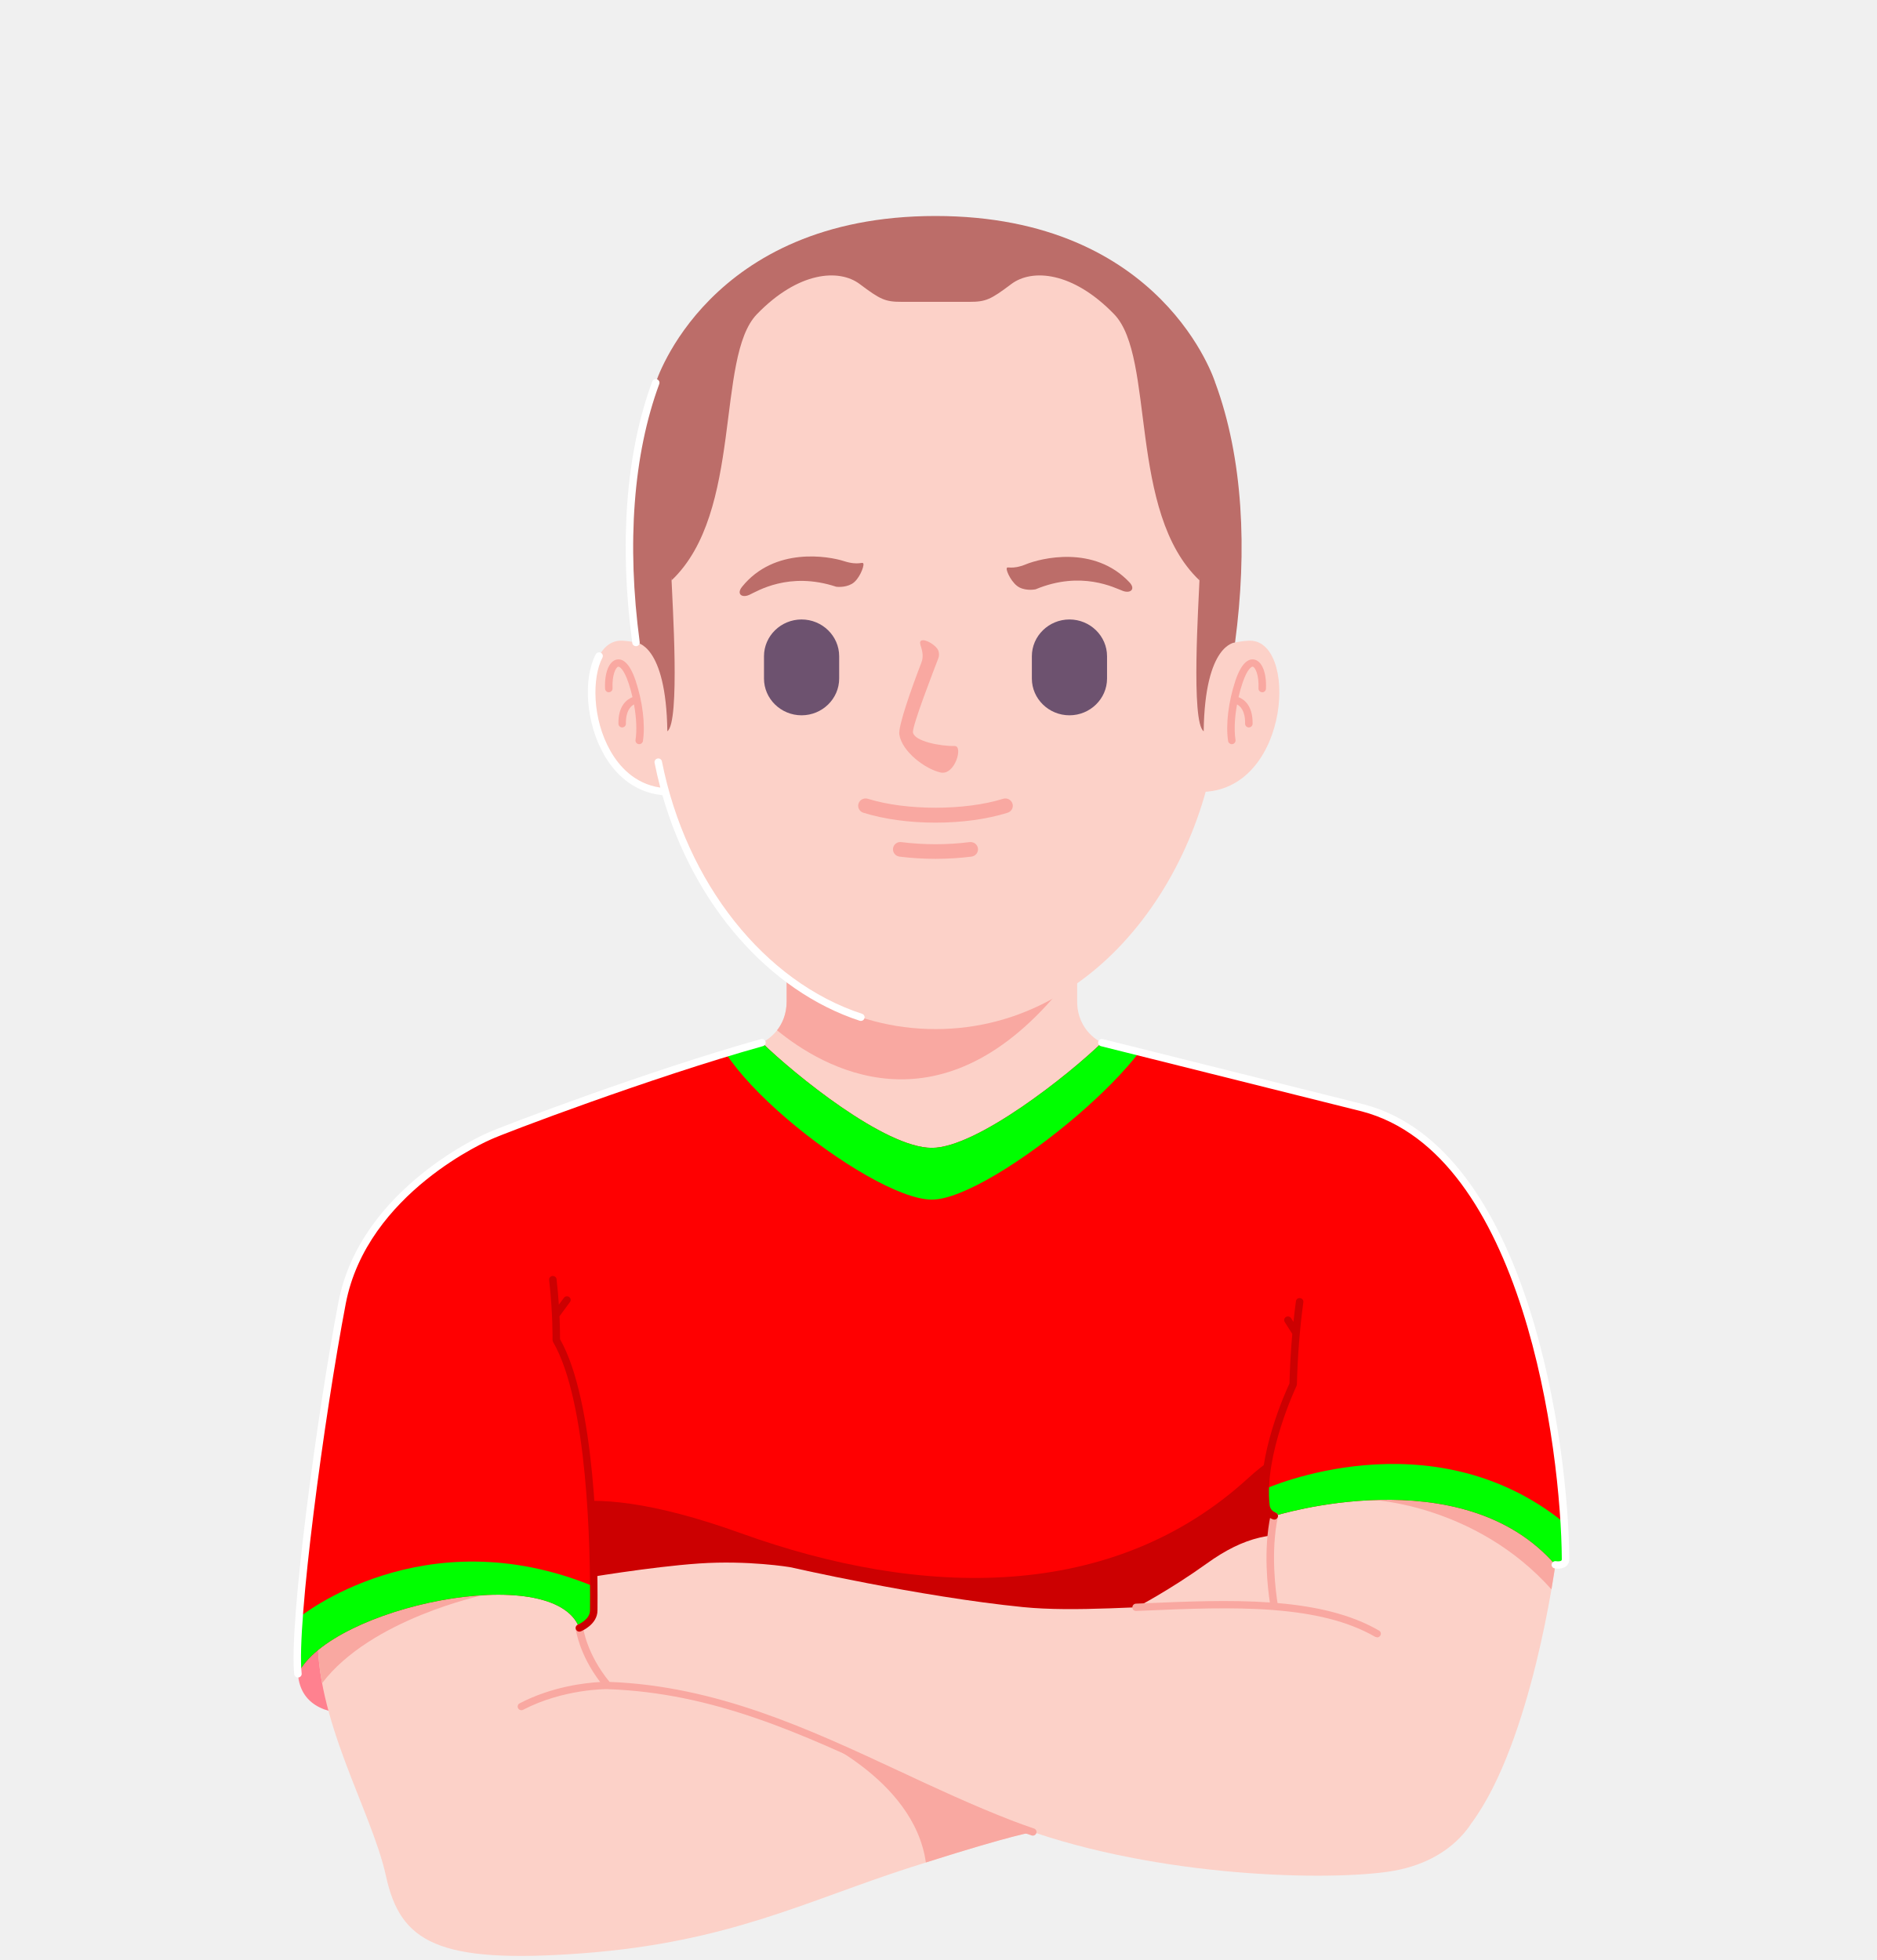
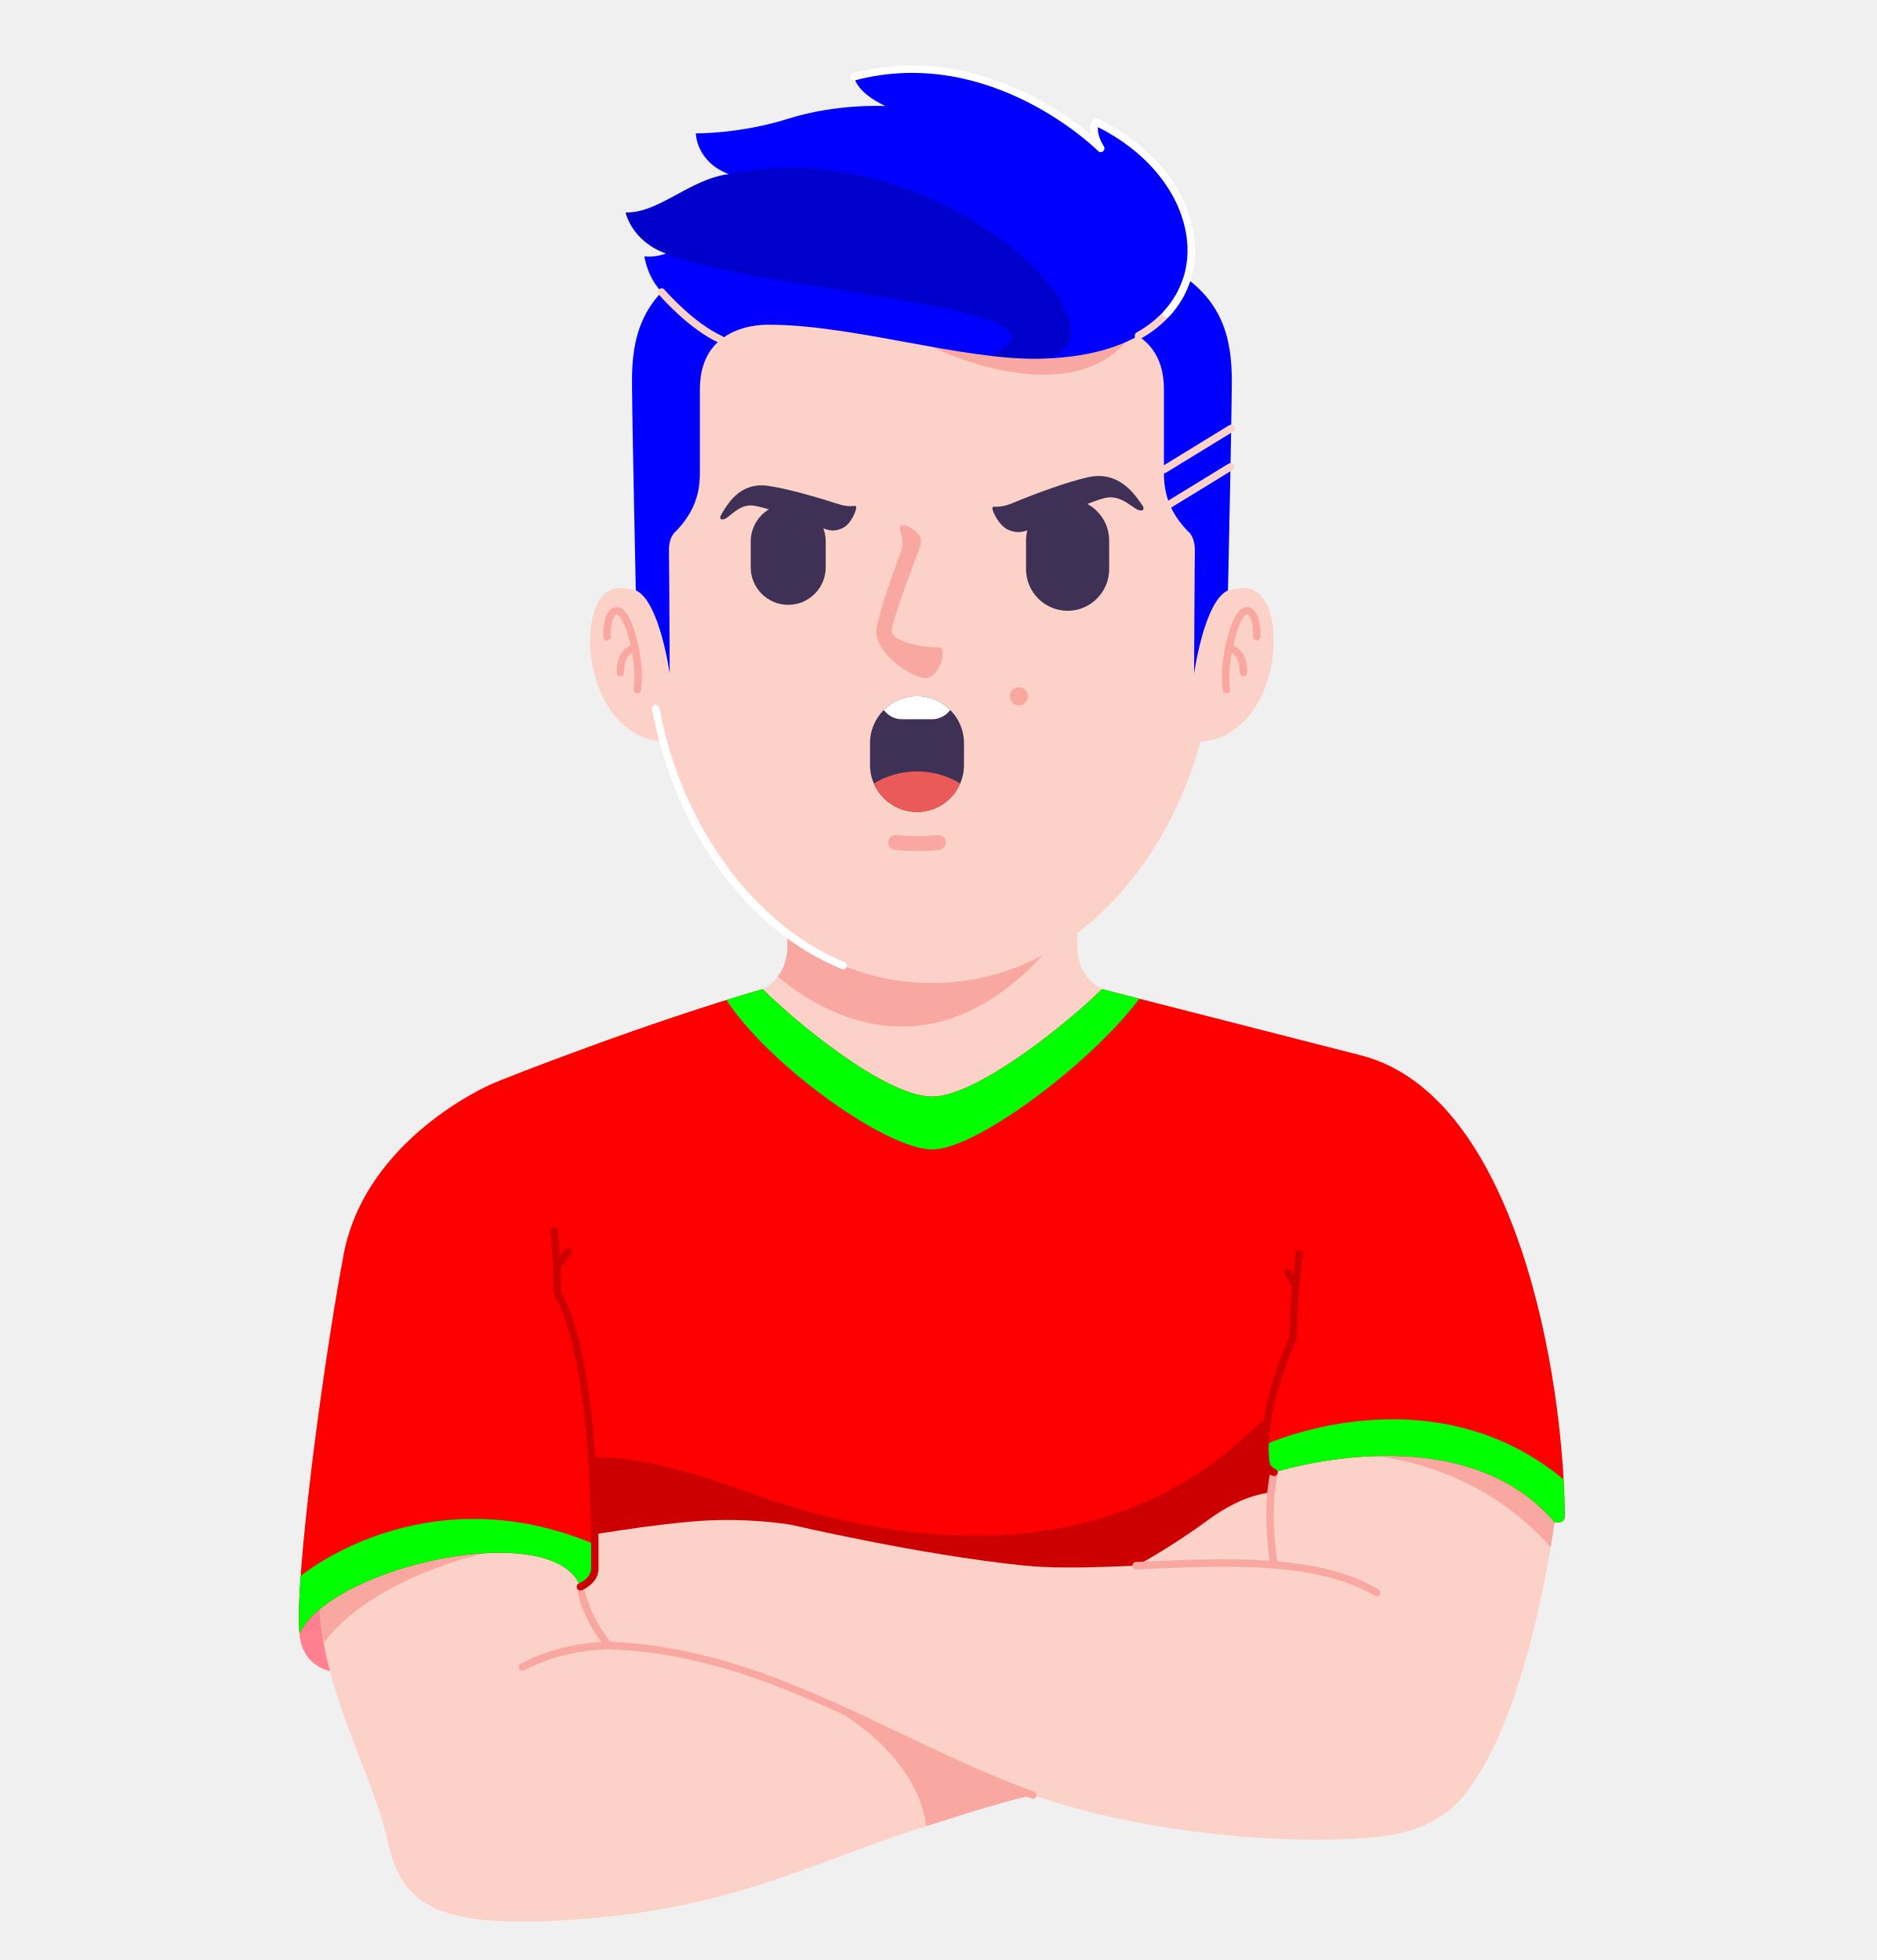
<svg xmlns="http://www.w3.org/2000/svg" width="224" height="234" viewBox="0 0 224 234" fill="none">
-   <path fill-rule="evenodd" clip-rule="evenodd" d="M42.675 204.494C39.792 204.79 35.869 204.009 35.57 199.838C35.268 195.668 39.656 195.423 39.739 195.554C39.824 195.683 42.855 200.983 42.855 201.093L42.675 204.494Z" fill="#FF818F" />
-   <path fill-rule="evenodd" clip-rule="evenodd" d="M93.911 144.061H128.592V127.785C130.728 127.095 132.981 126.251 132.981 126.251L131.541 124.478C131.541 124.478 128.592 123.215 128.592 119.532V88.211H93.911V119.532C93.911 123.215 90.96 124.478 90.96 124.478L89.521 126.251C89.521 126.251 91.773 127.095 93.911 127.785V144.061Z" fill="#FCD1C8" />
-   <path fill-rule="evenodd" clip-rule="evenodd" d="M93.911 109.446V119.532C93.911 121.095 93.378 122.225 92.764 123.003C98.159 127.432 111.941 135.561 126.308 118.46L104.29 105.866C104.29 105.866 98.537 107.878 93.911 109.446Z" fill="#F9A8A1" />
-   <path fill-rule="evenodd" clip-rule="evenodd" d="M58.447 135.624C59.826 134.971 77.794 128.149 90.96 124.478C94.804 128.227 105.608 137.039 111.249 137.039C116.623 137.039 127.7 128.227 131.541 124.478L162.702 132.267V192.777L161.668 204.368H63.357L58.447 135.624Z" fill="#FF0001" />
-   <path fill-rule="evenodd" clip-rule="evenodd" d="M74.888 204.368H63.357L61.868 183.512C62.522 182.359 62.934 181.657 62.934 181.657C62.934 181.657 66.813 175.252 88.439 183.045C110.066 190.838 132.834 191.263 148.988 176.487C165.141 161.712 162.401 195.142 161.457 195.142C160.512 195.142 120.839 199.76 115.739 200.683C112.689 201.234 91.695 203.368 74.888 204.368Z" fill="#CC0001" />
-   <path fill-rule="evenodd" clip-rule="evenodd" d="M94.318 187.1C94.318 187.1 89.303 186.261 83.478 186.658C77.651 187.054 69.388 188.467 69.388 188.467L66.453 193.28L69.524 202.639C69.524 202.639 72.911 204.096 74.58 202.991C76.253 201.887 94.814 192.132 94.318 187.1Z" fill="#FCD1C8" />
-   <path fill-rule="evenodd" clip-rule="evenodd" d="M69.166 194.364C69.166 194.364 69.57 197.697 72.549 201.229L80.949 198.843L109.128 200.52L123.329 218.729C123.329 218.729 121.049 218.972 108.678 222.947C96.303 226.921 87.09 231.865 69.659 233.19C52.228 234.514 47.802 231.865 46.086 224.007C44.37 216.149 37.507 205.2 37.958 194.693C38.41 184.185 55.842 184.096 55.842 184.096C55.842 184.096 69.48 186.126 69.166 194.364Z" fill="#FCD1C8" />
-   <path fill-rule="evenodd" clip-rule="evenodd" d="M110.915 202.812L123.329 218.729C123.329 218.729 121.278 218.95 110.531 222.355C109.095 212.144 96.22 206.94 96.22 206.94L109.442 202.473C109.946 202.585 110.436 202.698 110.915 202.812Z" fill="#F9A8A1" />
-   <path fill-rule="evenodd" clip-rule="evenodd" d="M38.452 200.95C38.066 198.864 37.87 196.771 37.958 194.693C38.287 187.03 47.645 184.908 52.691 184.321L57.682 190.441C57.682 190.441 44.29 193.263 38.452 200.95Z" fill="#F9A8A1" />
-   <path fill-rule="evenodd" clip-rule="evenodd" d="M132.428 193.809L135.692 191.89C135.692 191.89 139.652 189.835 144.078 186.656C148.505 183.479 152.208 182.595 156.904 183.655C161.601 184.716 162.702 190.1 162.702 190.1C162.702 190.1 159.524 198.048 156.633 196.721C153.742 195.398 132.428 193.809 132.428 193.809Z" fill="#FCD1C8" />
-   <path fill-rule="evenodd" clip-rule="evenodd" d="M185.676 186.814C185.676 186.814 182.872 207.901 175.715 217.588L152.133 191.802C152.133 191.802 151.043 185.999 152.122 180.987C153.203 175.975 153.203 175.975 153.203 175.975C153.203 175.975 174.156 172.353 175.15 172.884C176.142 173.414 185.627 181.359 185.676 186.814Z" fill="#FCD1C8" />
-   <path fill-rule="evenodd" clip-rule="evenodd" d="M185.676 186.814C185.676 186.814 185.528 187.924 185.214 189.751C176.244 179.71 164.003 179.087 164.003 179.087L167.831 173.621C171.631 173.066 174.78 172.687 175.15 172.884C176.142 173.414 185.627 181.359 185.676 186.814Z" fill="#F9A8A1" />
-   <path fill-rule="evenodd" clip-rule="evenodd" d="M186.897 186.109C186.785 169.613 181.113 137.106 162.702 132.267C162.702 132.267 154.925 143.197 154.381 165.27C154.381 165.27 150.408 173.571 151.131 179.75C151.131 179.75 151.175 180.633 152.122 180.987C152.122 180.987 174.477 173.924 185.676 186.814C185.676 186.814 186.918 187.058 186.897 186.109Z" fill="#FF0001" />
-   <path fill-rule="evenodd" clip-rule="evenodd" d="M186.897 186.109C186.889 184.775 186.842 183.333 186.757 181.811C170.779 168.876 151.068 177.742 151.047 177.751C151.032 178.434 151.055 179.104 151.131 179.75C151.131 179.75 151.175 180.633 152.122 180.987C152.122 180.987 174.477 173.924 185.676 186.814C185.676 186.814 186.918 187.058 186.897 186.109Z" fill="#00FF00" />
-   <path fill-rule="evenodd" clip-rule="evenodd" d="M58.447 135.624C58.447 135.624 43.455 141.882 40.835 155.567C38.217 169.254 34.937 194.1 35.57 199.838C39.411 191.868 66.103 186.223 69.166 194.364C69.166 194.364 70.882 193.678 70.882 192.265C70.882 190.852 71.285 168.375 66.406 159.988C66.406 159.988 66.77 140.392 58.447 135.624Z" fill="#FF0001" />
-   <path fill-rule="evenodd" clip-rule="evenodd" d="M35.707 193.102C35.488 196.128 35.423 198.502 35.57 199.838C39.411 191.868 66.103 186.223 69.166 194.364C69.166 194.364 70.882 193.678 70.882 192.265C70.882 191.996 70.896 190.959 70.887 189.399C50.499 181.002 35.717 193.093 35.707 193.102Z" fill="#00FF00" />
-   <path fill-rule="evenodd" clip-rule="evenodd" d="M94.318 187.1C94.318 187.1 109.76 190.631 122.133 191.868C134.506 193.105 153.745 188.866 164.402 195.045C175.06 201.229 177.228 209.263 177.228 212.882C177.228 216.502 173.974 222.333 165.576 223.479C157.177 224.626 136.585 223.921 120.597 217.74C104.612 211.559 90.524 201.845 72.549 201.229L94.318 187.1Z" fill="#FCD1C8" />
-   <path d="M164.402 195.482L164.174 195.42C160.86 193.501 156.717 192.599 152.182 192.235L152.01 192.219C147.125 191.839 141.791 192.067 136.553 192.291L135.652 192.329C135.346 192.337 135.196 192.153 135.184 191.913C135.175 191.671 135.366 191.467 135.613 191.457L136.515 191.419C141.612 191.202 146.796 190.98 151.598 191.314C151.353 189.723 150.785 185.081 151.687 180.897C151.736 180.662 151.967 180.513 152.216 180.56C152.456 180.61 152.61 180.841 152.56 181.077C151.657 185.267 152.309 190.087 152.514 191.385C157.069 191.776 161.243 192.706 164.629 194.67C164.84 194.793 164.911 195.061 164.785 195.267C164.703 195.406 164.554 195.482 164.402 195.482ZM123.298 219.154L123.151 219.13C122.234 218.817 121.325 218.489 120.434 218.144C115.811 216.359 111.289 214.249 106.915 212.209C95.766 207.01 85.236 202.102 72.538 201.665C72.407 201.652 67.263 201.626 62.454 204.124C62.239 204.241 61.967 204.159 61.852 203.945C61.735 203.731 61.817 203.468 62.036 203.356C65.914 201.34 69.902 200.906 71.651 200.814C69.122 197.496 68.739 194.547 68.723 194.416C68.695 194.176 68.87 193.959 69.114 193.931C69.347 193.898 69.582 194.071 69.61 194.311C69.612 194.341 70.031 197.476 72.768 200.799C85.567 201.289 96.613 206.441 107.299 211.421C111.659 213.456 116.168 215.558 120.762 217.335C121.645 217.675 122.538 217.998 123.444 218.305C123.676 218.384 123.799 218.634 123.72 218.862C123.655 219.041 123.484 219.154 123.298 219.154Z" fill="#F9A8A1" />
-   <path d="M152.122 181.424L151.965 181.395C150.757 180.946 150.687 179.82 150.685 179.773C149.988 173.829 153.497 166.109 153.937 165.168C153.988 163.172 154.1 161.195 154.274 159.257L153.372 157.832C153.242 157.626 153.307 157.358 153.517 157.23C153.729 157.108 154 157.169 154.131 157.374L154.413 157.819C154.501 156.99 154.6 156.167 154.71 155.353C154.742 155.116 154.935 154.947 155.21 154.979C155.455 155.01 155.627 155.228 155.595 155.469C155.168 158.621 154.91 161.924 154.827 165.281L154.786 165.456C154.747 165.538 150.873 173.717 151.574 179.701C151.581 179.789 151.641 180.34 152.281 180.58C152.514 180.666 152.628 180.918 152.539 181.142C152.472 181.317 152.302 181.424 152.122 181.424ZM69.166 194.8C68.993 194.8 68.826 194.698 68.755 194.53C68.66 194.306 68.771 194.052 68.997 193.959C69.011 193.954 70.435 193.364 70.435 192.265L70.438 191.949C70.493 184.784 70.171 167.343 66.019 160.202L65.96 159.979C65.962 159.946 66.013 156.812 65.556 152.815C65.53 152.575 65.708 152.36 65.951 152.332C66.206 152.325 66.417 152.479 66.445 152.718C66.568 153.809 66.656 154.836 66.717 155.758L67.32 154.941C67.463 154.744 67.742 154.7 67.942 154.843C68.142 154.982 68.189 155.255 68.043 155.451L66.794 157.144C66.857 158.552 66.857 159.544 66.856 159.876C71.057 167.261 71.385 184.754 71.33 191.957L71.328 192.265C71.328 193.952 69.418 194.735 69.335 194.767L69.166 194.8Z" fill="#CC0001" />
-   <path fill-rule="evenodd" clip-rule="evenodd" d="M86.635 125.742C88.247 128.198 90.889 130.959 93.911 133.547C99.95 138.728 107.49 143.221 111.249 143.221C114.892 143.221 122.384 138.508 128.592 133.178C131.541 130.644 134.201 127.972 136.019 125.598L131.541 124.478C127.7 128.227 116.623 137.041 111.249 137.041C105.608 137.041 94.804 128.227 90.96 124.478C89.564 124.868 88.113 125.291 86.635 125.742Z" fill="#00FF00" />
-   <path fill-rule="evenodd" clip-rule="evenodd" d="M79.584 94.538C69.245 94.016 68.371 76.099 74.343 76.493C79.313 76.819 80.354 79.918 80.683 81.219C81.015 82.52 79.584 94.538 79.584 94.538Z" fill="#FCD1C8" />
-   <path fill-rule="evenodd" clip-rule="evenodd" d="M143.776 94.538C154.114 94.016 154.989 76.099 149.019 76.493C144.047 76.819 143.007 79.918 142.675 81.219C142.348 82.52 143.776 94.538 143.776 94.538Z" fill="#FCD1C8" />
-   <path fill-rule="evenodd" clip-rule="evenodd" d="M145.64 59.465V82.396C145.64 101.721 132.167 122.86 111.684 122.86C91.2 122.86 77.726 101.721 77.726 82.396V59.465C77.726 15.839 145.64 15.839 145.64 59.465Z" fill="#FCD1C8" />
-   <path fill-rule="evenodd" clip-rule="evenodd" d="M127.67 73.957H127.673C130.14 73.957 132.16 75.93 132.16 78.345V81.013C132.16 83.426 130.14 85.398 127.673 85.398H127.67C125.206 85.398 123.185 83.426 123.185 81.013V78.345C123.185 75.93 125.206 73.957 127.67 73.957Z" fill="#6D526F" />
-   <path fill-rule="evenodd" clip-rule="evenodd" d="M95.695 73.957H95.692C93.224 73.957 91.206 75.93 91.206 78.345V81.013C91.206 83.426 93.224 85.398 95.692 85.398H95.695C98.161 85.398 100.181 83.426 100.181 81.013V78.345C100.181 75.93 98.161 73.957 95.695 73.957Z" fill="#6D526F" />
-   <path fill-rule="evenodd" clip-rule="evenodd" d="M112.054 77.777C112.119 78.046 112.116 78.34 112.032 78.556C111.455 80.074 108.912 86.593 108.988 87.435C109.156 88.513 112.309 89.099 113.977 89.066C115.012 89.044 113.997 92.611 112.286 92.225C110.461 91.818 107.676 89.748 107.362 87.682C107.211 86.689 108.826 82.147 110.006 79.081C110.31 78.296 110.05 77.526 109.891 77.022C109.482 75.704 111.845 76.894 112.054 77.777Z" fill="#F9A8A1" />
-   <path d="M147.054 88.846C146.836 88.846 146.645 88.69 146.612 88.475C146.314 86.53 146.648 83.772 147.48 81.274C148.247 78.987 149.122 78.633 149.714 78.738C150.65 78.904 151.219 80.306 151.131 82.227C151.12 82.469 150.892 82.684 150.666 82.642C150.419 82.632 150.228 82.428 150.24 82.188C150.313 80.556 149.842 79.645 149.555 79.596C149.42 79.562 148.888 79.873 148.33 81.546C148.145 82.094 147.988 82.662 147.858 83.23C148.511 83.486 149.579 84.238 149.535 86.418C149.531 86.654 149.33 86.846 149.087 86.846H149.08C148.835 86.841 148.637 86.64 148.641 86.4C148.673 84.887 148.085 84.313 147.678 84.099C147.392 85.664 147.319 87.187 147.496 88.344C147.532 88.583 147.364 88.805 147.121 88.84L147.054 88.846Z" fill="#F9A8A1" />
-   <path d="M76.31 88.846L76.243 88.84C76 88.805 75.832 88.583 75.87 88.344C76.047 87.188 75.974 85.664 75.688 84.101C75.279 84.318 74.693 84.893 74.723 86.4C74.727 86.64 74.531 86.841 74.284 86.846H74.276C74.034 86.846 73.835 86.654 73.83 86.418C73.786 84.238 74.854 83.486 75.507 83.23C75.379 82.662 75.22 82.094 75.036 81.546C74.478 79.873 73.947 79.562 73.811 79.596C73.524 79.645 73.052 80.556 73.126 82.188C73.138 82.428 72.947 82.632 72.7 82.642C72.467 82.675 72.246 82.466 72.235 82.227C72.147 80.306 72.716 78.904 73.652 78.738C74.245 78.633 75.12 78.987 75.885 81.274C76.718 83.772 77.052 86.531 76.751 88.475C76.719 88.69 76.528 88.846 76.31 88.846Z" fill="#F9A8A1" />
-   <path d="M111.681 98.214C108.526 98.214 105.549 97.803 103.069 97.031C102.599 96.882 102.34 96.392 102.492 95.934C102.64 95.475 103.136 95.217 103.614 95.367C108.161 96.788 115.21 96.787 119.749 95.367C120.215 95.217 120.72 95.475 120.868 95.934C121.021 96.392 120.762 96.882 120.293 97.031C117.816 97.803 114.839 98.214 111.681 98.214Z" fill="#F9A8A1" />
-   <path fill-rule="evenodd" clip-rule="evenodd" d="M123.638 70.354C123.638 70.354 122.638 70.581 121.735 70.15C120.832 69.718 120.123 68.211 120.181 67.869C120.235 67.528 120.713 68.088 122.482 67.368C124.217 66.661 130.612 65.015 134.848 69.535C135.578 70.316 134.989 70.887 134.047 70.547C133.108 70.207 129.125 68.071 123.638 70.354Z" fill="#BC6D69" />
-   <path fill-rule="evenodd" clip-rule="evenodd" d="M147.441 76.712C147.441 76.712 143.841 76.816 143.696 87.302C142.15 86.266 143.111 71.705 143.194 69.287C141.605 56.256 143.877 62.363 138.108 54.616C138.108 54.616 142.463 46.76 145.082 45.694C148.404 54.7 148.919 65.637 147.441 76.712Z" fill="#BC6D69" />
-   <path d="M111.681 102.534C110.219 102.534 108.773 102.445 107.381 102.269C106.893 102.205 106.549 101.768 106.611 101.29C106.674 100.813 107.111 100.466 107.613 100.538C110.242 100.874 113.121 100.874 115.747 100.538C116.253 100.479 116.686 100.813 116.749 101.29C116.812 101.768 116.468 102.205 115.979 102.269C114.589 102.445 113.143 102.534 111.681 102.534Z" fill="#F9A8A1" />
-   <path fill-rule="evenodd" clip-rule="evenodd" d="M99.82 70.047C99.82 70.047 100.834 70.201 101.701 69.705C102.567 69.206 103.157 67.649 103.076 67.316C102.993 66.979 102.559 67.572 100.741 66.987C98.953 66.41 92.449 65.248 88.578 70.068C87.912 70.901 88.543 71.426 89.454 71.017C90.367 70.608 94.17 68.183 99.82 70.047Z" fill="#BC6D69" />
-   <path fill-rule="evenodd" clip-rule="evenodd" d="M111.683 36.036C111.683 36.036 113.741 36.036 115.723 36.036C117.707 36.036 118.273 35.76 120.73 33.913C123.186 32.066 128.05 32.388 133.008 37.514C137.968 42.638 134.6 61.151 143.194 69.287C143.194 69.287 142.892 48.517 145.082 45.694C145.082 45.694 138.907 25.787 111.683 25.787C84.459 25.787 78.283 45.694 78.283 45.694C80.474 48.517 80.172 69.287 80.172 69.287C88.765 61.151 85.398 42.638 90.358 37.514C95.316 32.388 100.178 32.066 102.636 33.913C105.093 35.76 105.659 36.036 107.641 36.036C109.625 36.036 111.683 36.036 111.683 36.036Z" fill="#BC6D69" />
-   <path fill-rule="evenodd" clip-rule="evenodd" d="M75.924 76.712C75.924 76.712 79.522 76.816 79.668 87.302C81.215 86.266 80.254 71.705 80.172 69.287C81.76 56.256 79.488 62.363 85.259 54.616C85.259 54.616 80.903 46.76 78.283 45.694C74.961 54.7 74.448 65.637 75.924 76.712Z" fill="#BC6D69" />
-   <path d="M75.924 77.148C75.703 77.148 75.51 76.988 75.481 76.769C73.895 64.866 74.719 54.069 77.864 45.547C77.948 45.319 78.203 45.202 78.434 45.284C78.667 45.365 78.787 45.614 78.703 45.842C75.606 54.235 74.798 64.89 76.368 76.656C76.398 76.895 76.228 77.115 75.982 77.146L75.924 77.148ZM102.771 121.887L102.63 121.863C91.745 118.303 82.798 107.947 79.078 94.939C75.39 94.559 73.251 92.108 72.103 90.094C69.977 86.374 69.549 81.112 71.123 78.116C71.238 77.901 71.507 77.82 71.725 77.928C71.945 78.039 72.03 78.302 71.918 78.516C70.671 80.885 70.685 85.824 72.883 89.668C73.89 91.435 75.728 93.574 78.83 94.029C78.57 93.055 78.343 92.069 78.144 91.067C78.099 90.831 78.257 90.603 78.5 90.558C78.747 90.509 78.975 90.666 79.021 90.901C81.891 105.399 91.267 117.226 102.913 121.036C103.146 121.114 103.275 121.359 103.195 121.588C103.132 121.772 102.958 121.887 102.771 121.887Z" fill="white" />
-   <path d="M186.001 187.279C185.788 187.279 185.625 187.25 185.589 187.243C185.347 187.196 185.191 186.967 185.239 186.731C185.286 186.496 185.52 186.345 185.763 186.386C185.947 186.42 186.271 186.417 186.391 186.319C186.409 186.305 186.453 186.267 186.451 186.118C186.361 172.974 181.898 137.764 162.584 132.688L131.431 124.901C131.192 124.839 131.049 124.603 131.109 124.369C131.169 124.137 131.407 124.004 131.652 124.054L162.811 131.846C182.668 137.064 187.252 172.784 187.343 186.108C187.354 186.568 187.143 186.841 186.964 186.988C186.675 187.224 186.292 187.279 186.001 187.279ZM35.57 200.276C35.344 200.276 35.152 200.108 35.125 199.887C34.476 193.984 37.851 168.798 40.397 155.485C43.03 141.731 58.119 135.285 58.27 135.221C59.64 134.575 77.547 127.763 90.837 124.058C91.08 123.996 91.319 124.126 91.39 124.357C91.458 124.59 91.319 124.832 91.083 124.897C77.837 128.593 60.02 135.364 58.642 136.017C58.473 136.086 43.818 142.358 41.275 155.646C38.738 168.908 35.372 193.96 36.013 199.793C36.04 200.033 35.862 200.247 35.618 200.273L35.57 200.276Z" fill="white" />
+   <g clip-path="url(#clip0_1_1358)">
+     <path fill-rule="evenodd" clip-rule="evenodd" d="M42.849 199.787C39.971 200.089 36.055 199.292 35.757 195.033C35.455 190.775 39.835 190.525 39.918 190.656C40.003 190.789 43.029 196.201 43.029 196.316L42.849 199.787Z" fill="#FF818F" />
+     <path fill-rule="evenodd" clip-rule="evenodd" d="M93.99 138.087H128.607V121.471C130.739 120.764 132.989 119.901 132.989 119.901L131.551 118.089C131.551 118.089 128.607 116.803 128.607 113.043V81.063H93.99V113.043C93.99 116.803 91.044 118.089 91.044 118.089L89.609 119.901C89.609 119.901 91.856 120.764 93.99 121.471V138.087Z" fill="#FCD1C8" />
+     <path fill-rule="evenodd" clip-rule="evenodd" d="M93.99 102.745V113.043C93.99 114.637 93.458 115.789 92.846 116.584C98.23 121.107 111.987 129.407 126.327 111.945L104.35 99.088C104.35 99.088 98.607 101.144 93.99 102.745Z" fill="#F9A8A1" />
+     <path fill-rule="evenodd" clip-rule="evenodd" d="M58.591 129.469C59.968 128.803 77.903 121.839 91.044 118.092C94.882 121.92 105.666 130.917 111.297 130.917C116.661 130.917 127.717 121.92 131.551 118.092L162.654 126.044V187.823L161.622 199.657H63.492L58.591 129.469Z" fill="#FF0001" />
+     <path fill-rule="evenodd" clip-rule="evenodd" d="M75.002 199.657H63.492L62.006 178.365C62.659 177.188 63.07 176.473 63.07 176.473C63.07 176.473 66.942 169.931 88.528 177.887C110.115 185.843 132.842 186.276 148.966 171.192C165.089 156.105 162.354 190.237 161.411 190.237C160.469 190.237 120.869 194.952 115.778 195.895C112.734 196.459 91.778 198.639 75.002 199.657Z" fill="#CC0001" />
+     <path fill-rule="evenodd" clip-rule="evenodd" d="M94.397 182.027C94.397 182.027 89.391 181.169 83.577 181.576C77.761 181.98 69.513 183.425 69.513 183.425L66.583 188.336L69.649 197.893C69.649 197.893 73.029 199.38 74.695 198.253C76.365 197.125 94.891 187.164 94.397 182.027Z" fill="#FCD1C8" />
+     <path fill-rule="evenodd" clip-rule="evenodd" d="M69.291 189.443C69.291 189.443 69.694 192.847 72.667 196.452L81.052 194.016L109.179 195.729L123.354 214.32C123.354 214.32 121.078 214.571 108.73 218.627C96.378 222.684 87.182 227.732 69.783 229.084C52.385 230.436 47.966 227.732 46.254 219.709C44.541 211.685 37.69 200.508 38.141 189.779C38.591 179.051 55.991 178.96 55.991 178.96C55.991 178.96 69.605 181.035 69.291 189.443Z" fill="#FCD1C8" />
+     <path fill-rule="evenodd" clip-rule="evenodd" d="M110.963 198.069L123.354 214.32C123.354 214.32 121.307 214.545 110.579 218.023C109.146 207.597 96.295 202.284 96.295 202.284L109.493 197.724C109.995 197.836 110.485 197.952 110.963 198.069Z" fill="#F9A8A1" />
+     <path fill-rule="evenodd" clip-rule="evenodd" d="M38.634 196.167C38.249 194.04 38.053 191.9 38.141 189.779C38.469 181.956 47.81 179.789 52.846 179.191L57.829 185.44C57.829 185.44 44.461 188.32 38.634 196.167Z" fill="#F9A8A1" />
+     <path fill-rule="evenodd" clip-rule="evenodd" d="M132.437 188.877L135.694 186.919C135.694 186.919 139.647 184.82 144.065 181.576C148.483 178.328 152.179 177.428 156.867 178.509C161.555 179.592 162.654 185.092 162.654 185.092C162.654 185.092 159.482 193.204 156.597 191.852C153.711 190.5 132.437 188.877 132.437 188.877Z" fill="#FCD1C8" />
+     <path fill-rule="evenodd" clip-rule="evenodd" d="M185.586 181.737C185.586 181.737 182.787 203.265 175.643 213.156L152.105 186.827C152.105 186.827 151.017 180.904 152.094 175.787C153.173 170.668 153.173 170.668 153.173 170.668C153.173 170.668 174.087 166.972 175.079 167.513C176.07 168.053 185.537 176.167 185.586 181.737Z" fill="#FCD1C8" />
+     <path fill-rule="evenodd" clip-rule="evenodd" d="M185.586 181.737C185.586 181.737 185.438 182.871 185.125 184.735C176.171 174.483 163.953 173.847 163.953 173.847L167.774 168.264C171.567 167.699 174.71 167.313 175.079 167.513C176.07 168.053 185.537 176.167 185.586 181.737Z" fill="#F9A8A1" />
+     <path fill-rule="evenodd" clip-rule="evenodd" d="M186.805 181.016C186.693 164.175 181.031 130.985 162.654 126.044C162.654 126.044 154.891 137.203 154.349 159.74C154.349 159.74 150.383 168.213 151.105 174.524C151.105 174.524 151.149 175.425 152.094 175.787C152.094 175.787 174.407 168.573 185.586 181.737C185.586 181.737 186.826 181.985 186.805 181.016Z" fill="#FF0001" />
+     <path fill-rule="evenodd" clip-rule="evenodd" d="M186.805 181.016C186.797 179.653 186.75 178.183 186.665 176.628C170.717 163.42 151.042 172.473 151.021 172.483C151.006 173.177 151.029 173.863 151.105 174.524C151.105 174.524 151.149 175.428 152.094 175.787C152.094 175.787 174.407 168.573 185.586 181.737C185.586 181.737 186.826 181.985 186.805 181.016Z" fill="#00FF00" />
+     <path fill-rule="evenodd" clip-rule="evenodd" d="M58.591 129.469C58.591 129.469 43.627 135.86 41.013 149.832C38.399 163.805 35.124 189.175 35.757 195.033C39.591 186.893 66.234 181.131 69.291 189.443C69.291 189.443 71.003 188.745 71.003 187.303C71.003 185.86 71.406 162.909 66.537 154.345C66.537 154.345 66.899 134.337 58.591 129.469Z" fill="#FF0001" />
+     <path fill-rule="evenodd" clip-rule="evenodd" d="M35.894 188.155C35.675 191.245 35.61 193.669 35.757 195.033C39.591 186.893 66.234 181.131 69.291 189.443C69.291 189.443 71.003 188.745 71.003 187.303C71.003 187.027 71.018 185.968 71.009 184.376C50.658 175.8 35.903 188.147 35.894 188.155Z" fill="#00FF00" />
+     <path fill-rule="evenodd" clip-rule="evenodd" d="M94.397 182.027C94.397 182.027 109.81 185.633 122.161 186.896C134.51 188.157 153.714 183.831 164.351 190.141C174.99 196.452 177.154 204.655 177.154 208.351C177.154 212.047 173.906 217.997 165.523 219.169C157.139 220.343 136.586 219.62 120.627 213.311C104.671 207 90.61 197.084 72.667 196.452L94.397 182.027Z" fill="#FCD1C8" />
+     <path d="M164.351 190.588L164.123 190.525C160.815 188.563 156.679 187.645 152.153 187.271L151.982 187.256C147.11 186.869 141.789 187.101 136.563 187.325L135.654 187.367H135.634C135.398 187.367 135.199 187.18 135.187 186.94C135.178 186.693 135.369 186.487 135.615 186.475L136.523 186.435C141.61 186.213 146.779 185.989 151.571 186.331C151.326 184.707 150.759 179.967 151.659 175.695C151.709 175.456 151.939 175.3 152.187 175.351C152.427 175.401 152.581 175.639 152.531 175.877C151.63 180.156 152.281 185.079 152.485 186.404C157.031 186.801 161.198 187.753 164.578 189.759C164.79 189.883 164.859 190.157 164.734 190.369C164.651 190.508 164.503 190.588 164.351 190.588ZM123.323 214.756L123.177 214.731C122.261 214.412 121.357 214.076 120.465 213.725C115.85 211.9 111.337 209.747 106.97 207.664C95.842 202.357 85.331 197.344 72.658 196.899C72.518 196.915 67.386 196.863 62.591 199.409C62.377 199.524 62.105 199.443 61.99 199.224C61.874 199.007 61.955 198.737 62.174 198.623C66.043 196.565 70.026 196.123 71.771 196.029C69.247 192.641 68.865 189.631 68.849 189.495C68.821 189.251 68.995 189.029 69.239 189C69.487 188.967 69.706 189.145 69.734 189.389C69.737 189.423 70.154 192.62 72.886 196.016C85.662 196.515 96.687 201.773 107.354 206.86C111.706 208.936 116.206 211.083 120.791 212.896C121.671 213.243 122.565 213.575 123.469 213.888C123.703 213.969 123.826 214.224 123.745 214.456C123.679 214.641 123.509 214.756 123.323 214.756Z" fill="#F9A8A1" />
+     <path d="M152.094 176.232L151.937 176.204C150.731 175.745 150.662 174.595 150.659 174.544C149.963 168.479 153.466 160.597 153.906 159.636C153.957 157.597 154.069 155.579 154.242 153.599L153.342 152.144C153.211 151.933 153.277 151.66 153.486 151.531C153.698 151.405 153.969 151.467 154.099 151.675L154.381 152.132C154.469 151.284 154.567 150.443 154.677 149.613C154.709 149.373 154.902 149.201 155.177 149.231C155.421 149.264 155.593 149.487 155.561 149.732C155.134 152.951 154.877 156.321 154.794 159.751L154.753 159.929C154.714 160.012 150.847 168.363 151.547 174.473C151.554 174.56 151.614 175.128 152.253 175.371C152.482 175.457 152.599 175.715 152.51 175.945C152.443 176.123 152.274 176.232 152.094 176.232ZM69.291 189.888C69.118 189.888 68.951 189.784 68.881 189.612C68.786 189.385 68.897 189.125 69.122 189.032C69.137 189.027 70.558 188.423 70.558 187.303L70.561 186.98C70.615 179.661 70.294 161.857 66.15 154.565L66.091 154.336C66.093 154.305 66.143 151.103 65.687 147.021C65.662 146.776 65.839 146.557 66.082 146.529C66.337 146.527 66.547 146.68 66.575 146.923C66.698 148.037 66.786 149.087 66.846 150.028L67.449 149.193C67.591 148.991 67.87 148.947 68.069 149.095C68.269 149.237 68.315 149.516 68.17 149.713L66.923 151.443C66.986 152.879 66.986 153.893 66.985 154.231C71.178 161.771 71.506 179.632 71.451 186.987L71.449 187.303C71.449 189.024 69.542 189.823 69.459 189.856L69.291 189.888Z" fill="#CC0001" />
+     <path fill-rule="evenodd" clip-rule="evenodd" d="M86.727 119.38C88.337 121.888 90.974 124.707 93.99 127.352C100.018 132.64 107.545 137.227 111.297 137.227C114.933 137.227 122.411 132.417 128.607 126.973C131.551 124.385 134.206 121.656 136.02 119.233L131.551 118.089C127.716 121.92 116.661 130.917 111.297 130.917C105.666 130.917 94.882 121.92 91.044 118.089C89.651 118.487 88.203 118.923 86.727 119.38Z" fill="#00FF00" />
+     <path fill-rule="evenodd" clip-rule="evenodd" d="M79.342 88.563C69.061 88.029 68.193 69.808 74.127 70.211C79.07 70.541 80.107 73.695 80.433 75.016C80.761 76.339 79.342 88.563 79.342 88.563Z" fill="#FCD1C8" />
+     <path fill-rule="evenodd" clip-rule="evenodd" d="M143.157 88.563C153.438 88.029 154.306 69.808 148.37 70.211C143.429 70.541 142.394 73.695 142.065 75.016C141.737 76.339 143.157 88.563 143.157 88.563Z" fill="#FCD1C8" />
+     <path fill-rule="evenodd" clip-rule="evenodd" d="M145.01 52.892V76.211C145.01 95.864 131.617 117.363 111.253 117.363C90.888 117.363 77.493 95.864 77.493 76.211V52.892C77.493 8.529 145.01 8.529 145.01 52.892Z" fill="#FCD1C8" />
+     <path fill-rule="evenodd" clip-rule="evenodd" d="M107.104 37.795L111.219 41.403C111.219 41.403 126.911 49.276 134.427 40.828C141.946 32.379 107.104 37.795 107.104 37.795Z" fill="#F9A8A1" />
+     <path fill-rule="evenodd" clip-rule="evenodd" d="M109.901 64.268C109.974 64.577 109.969 64.917 109.878 65.164C109.226 66.917 106.357 74.435 106.446 75.408C106.633 76.652 110.19 77.328 112.07 77.289C113.237 77.264 112.091 81.379 110.162 80.933C108.105 80.464 104.963 78.077 104.611 75.695C104.441 74.545 106.261 69.308 107.591 65.771C107.934 64.865 107.639 63.977 107.461 63.393C107.001 61.873 109.665 63.245 109.901 64.268Z" fill="#F9A8A1" />
+     <path d="M146.418 82.773C146.201 82.773 146.01 82.615 145.977 82.395C145.766 80.983 145.875 79.151 146.255 77.295L146.261 77.271C146.411 76.535 146.606 75.792 146.842 75.073C147.603 72.737 148.478 72.379 149.063 72.489C149.993 72.659 150.559 74.087 150.471 76.041C150.461 76.281 150.263 76.468 150.026 76.468L150.007 76.467C149.761 76.456 149.57 76.248 149.581 76.003C149.657 74.344 149.186 73.417 148.903 73.367C148.762 73.331 148.241 73.649 147.687 75.351C147.506 75.907 147.349 76.483 147.219 77.06C147.87 77.32 148.929 78.089 148.886 80.303C148.881 80.545 148.682 80.74 148.441 80.74H148.431C148.185 80.735 147.99 80.532 147.995 80.285C148.023 78.748 147.445 78.165 147.039 77.947C146.757 79.537 146.682 81.087 146.859 82.263C146.895 82.505 146.727 82.732 146.485 82.768L146.418 82.773Z" fill="#F9A8A1" />
+     <path d="M76.086 82.773L76.018 82.768C75.777 82.732 75.609 82.505 75.645 82.263C75.822 81.087 75.747 79.539 75.466 77.948C75.058 78.169 74.479 78.753 74.509 80.285C74.514 80.532 74.318 80.735 74.073 80.74H74.065C73.822 80.74 73.622 80.545 73.618 80.303C73.575 78.087 74.635 77.32 75.286 77.06C75.157 76.483 74.999 75.907 74.818 75.351C74.261 73.649 73.73 73.331 73.602 73.367C73.318 73.417 72.846 74.344 72.922 76.003C72.935 76.248 72.743 76.456 72.498 76.467C72.245 76.523 72.043 76.287 72.034 76.041C71.946 74.087 72.51 72.659 73.441 72.489C74.029 72.377 74.901 72.74 75.665 75.073C76.493 77.612 76.823 80.417 76.526 82.395C76.493 82.615 76.302 82.773 76.086 82.773Z" fill="#F9A8A1" />
+     <path d="M109.474 101.601C108.573 101.601 107.686 101.559 106.834 101.475C106.345 101.427 105.987 100.989 106.037 100.499C106.086 100.011 106.51 99.651 107.01 99.701C108.594 99.859 110.354 99.859 111.939 99.701C112.429 99.633 112.865 100.009 112.914 100.499C112.962 100.989 112.605 101.427 112.115 101.475C111.263 101.559 110.375 101.601 109.474 101.601Z" fill="#F9A8A1" />
+     <path fill-rule="evenodd" clip-rule="evenodd" d="M130.167 38.771C130.167 38.771 138.951 38.023 138.951 46.471C138.951 54.919 138.951 53.823 138.951 56.545C138.951 59.268 139.878 61.453 141.866 63.477C141.866 63.477 142.679 64.037 142.643 65.828C142.607 67.617 142.555 80.415 142.555 80.415C142.555 80.415 143.751 71.756 146.597 70.483C146.597 70.483 147.018 51.095 147.055 45.745C147.091 40.396 145.995 35.599 139.898 32.08L130.167 38.771Z" fill="#0000FF" />
+     <path fill-rule="evenodd" clip-rule="evenodd" d="M92.337 38.771C92.337 38.771 83.552 38.023 83.552 46.471C83.552 54.919 83.552 53.823 83.552 56.545C83.552 59.268 82.624 61.453 80.636 63.477C80.636 63.477 79.823 64.037 79.858 65.828C79.897 67.617 79.948 80.415 79.948 80.415C79.948 80.415 78.752 71.756 75.906 70.483C75.906 70.483 75.482 51.095 75.448 45.745C75.411 40.396 76.508 35.599 82.605 32.08L92.337 38.771Z" fill="#0000FF" />
+     <path fill-rule="evenodd" clip-rule="evenodd" d="M76.927 30.609C78.453 39.073 89.422 38.724 92.337 38.771C102.258 38.925 114.761 42.917 123.778 42.828C147.263 42.604 146.842 22.139 130.789 14.547C130.789 14.547 130.141 15.677 131.405 17.713C131.405 17.713 118.643 4.781 101.977 9.156C101.977 9.156 102.086 10.964 105.702 12.661C105.702 12.661 99.882 12.341 94.115 14.169C88.35 15.997 83.07 15.923 83.07 15.923C83.07 15.923 83.091 19.297 86.995 20.787C82.327 21.395 78.635 25.485 74.686 25.365C74.686 25.365 75.373 28.759 79.494 30.265C79.494 30.265 78.246 30.776 76.927 30.609Z" fill="#0000FF" />
+     <path fill-rule="evenodd" clip-rule="evenodd" d="M118.222 42.483C120.175 42.709 122.042 42.845 123.778 42.828C124.074 42.825 124.365 42.819 124.654 42.808C136.615 40.313 112.553 15.423 86.995 20.787C82.327 21.395 78.635 25.485 74.686 25.365C74.686 25.365 75.373 28.759 79.494 30.265C91.75 35.089 130.879 36.516 118.222 42.483Z" fill="black" fill-opacity="0.2" />
+     <path d="M135.906 40.535C135.753 40.535 135.602 40.452 135.518 40.307C135.398 40.092 135.474 39.82 135.687 39.7C138.482 38.123 140.411 35.871 141.266 33.188C141.342 32.956 141.597 32.828 141.826 32.899C142.061 32.975 142.19 33.224 142.115 33.459C141.19 36.36 139.119 38.787 136.125 40.475L135.906 40.535ZM86.047 40.983L85.865 40.943C82.226 39.303 78.789 35.325 78.646 35.156C78.485 34.972 78.507 34.691 78.693 34.531C78.878 34.368 79.162 34.388 79.321 34.579C79.354 34.617 82.777 38.573 86.23 40.131C86.454 40.232 86.555 40.495 86.453 40.719C86.378 40.884 86.217 40.983 86.047 40.983ZM138.951 56.513C138.799 56.513 138.654 56.436 138.57 56.3C138.442 56.092 138.509 55.816 138.717 55.688L146.747 50.767C146.959 50.639 147.231 50.705 147.359 50.913C147.489 51.123 147.422 51.399 147.214 51.527L139.182 56.445L138.951 56.513ZM139.627 60.636C139.478 60.636 139.333 60.56 139.247 60.425C139.119 60.213 139.185 59.94 139.395 59.811L146.665 55.36C146.878 55.229 147.15 55.296 147.278 55.505C147.406 55.713 147.341 55.989 147.131 56.117L139.861 60.571L139.627 60.636Z" fill="#FCD1C8" />
+     <path fill-rule="evenodd" clip-rule="evenodd" d="M109.474 83.109C112.561 83.109 115.083 85.635 115.083 88.719V91.331C115.083 94.417 112.561 96.941 109.474 96.941C106.389 96.941 103.865 94.417 103.865 91.331V88.719C103.865 85.635 106.389 83.109 109.474 83.109Z" fill="#3E3155" />
+     <path fill-rule="evenodd" clip-rule="evenodd" d="M114.63 93.535C113.127 92.619 111.362 92.095 109.474 92.095C107.586 92.095 105.821 92.619 104.318 93.535C105.177 95.532 107.169 96.941 109.474 96.941C111.779 96.941 113.771 95.532 114.63 93.535Z" fill="#E95A59" />
+     <path fill-rule="evenodd" clip-rule="evenodd" d="M105.507 84.764C106.003 85.432 106.798 85.871 107.693 85.871H111.255C112.15 85.871 112.946 85.432 113.442 84.764C112.425 83.744 111.021 83.109 109.474 83.109C107.93 83.109 106.525 83.744 105.507 84.764Z" fill="white" />
+     <path fill-rule="evenodd" clip-rule="evenodd" d="M127.45 59.563H127.453C130.179 59.563 132.413 61.795 132.413 64.524V67.959C132.413 70.689 130.179 72.921 127.453 72.921H127.45C124.722 72.921 122.489 70.689 122.489 67.959V64.524C122.489 61.795 124.722 59.563 127.45 59.563Z" fill="#3E3155" />
+     <path fill-rule="evenodd" clip-rule="evenodd" d="M94.101 60.161H94.098C91.638 60.161 89.622 62.176 89.622 64.639V67.736C89.622 70.199 91.638 72.211 94.098 72.211H94.101C96.561 72.211 98.575 70.199 98.575 67.736V64.639C98.575 62.176 96.561 60.161 94.101 60.161Z" fill="#3E3155" />
+     <path fill-rule="evenodd" clip-rule="evenodd" d="M120.326 63.232C119.286 62.764 118.426 61.04 118.477 60.644C118.498 60.477 118.607 60.489 118.867 60.496C119.995 60.524 120.917 60.035 121.93 59.631C123.785 58.893 127.282 57.565 129.853 56.983C133.515 56.152 135.399 58.888 136.443 60.435C136.443 60.435 136.782 61.061 136.034 60.925C135.283 60.789 134.091 59.209 132.286 59.391C130.97 59.521 126.377 61.587 123.977 62.701C122.687 63.299 121.818 63.901 120.326 63.232Z" fill="#3E3155" />
+     <path fill-rule="evenodd" clip-rule="evenodd" d="M100.723 62.972C101.626 62.48 102.282 60.873 102.209 60.517C102.177 60.371 102.081 60.388 101.843 60.412C100.837 60.513 99.971 60.139 99.031 59.847C97.313 59.308 94.077 58.356 91.725 58.009C88.373 57.513 86.867 60.104 86.034 61.568C86.034 61.568 85.774 62.156 86.438 61.983C87.103 61.808 88.065 60.304 89.703 60.341C90.897 60.371 95.17 61.912 97.403 62.748C98.605 63.196 99.427 63.679 100.723 62.972Z" fill="#3E3155" />
+     <path fill-rule="evenodd" clip-rule="evenodd" d="M121.638 82.049C122.236 82.049 122.722 82.535 122.722 83.133C122.722 83.732 122.236 84.217 121.638 84.217C121.039 84.217 120.555 83.732 120.555 83.133C120.555 82.535 121.039 82.049 121.638 82.049Z" fill="#F9A8A1" />
+     <path d="M139.271 37.904L138.969 37.787C138.787 37.621 138.777 37.339 138.943 37.159C141.321 34.569 142.242 31.161 141.538 27.564C140.563 22.571 136.667 17.972 131.074 15.18C131.031 15.615 131.107 16.388 131.783 17.48C131.903 17.669 131.859 17.923 131.681 18.063C131.501 18.204 131.246 18.185 131.089 18.027C130.961 17.897 118.299 5.32 102.09 9.587C101.849 9.652 101.61 9.505 101.547 9.268C101.485 9.029 101.626 8.787 101.865 8.724C115.327 5.188 126.393 12.893 130.253 16.092C130.034 14.991 130.383 14.363 130.403 14.325C130.519 14.123 130.769 14.044 130.979 14.144C137.081 17.029 141.354 21.983 142.414 27.392C143.173 31.276 142.173 34.959 139.599 37.761L139.271 37.904ZM100.674 115.733L100.506 115.701C89.222 111.089 80.537 99.199 77.841 84.672C77.795 84.431 77.955 84.199 78.198 84.153C78.438 84.108 78.673 84.268 78.717 84.511C81.317 98.525 90.003 110.445 100.842 114.876C101.07 114.969 101.179 115.229 101.086 115.456C101.015 115.629 100.849 115.733 100.674 115.733Z" fill="white" />
+   </g>
+   <defs>
+     <clipPath id="clip0_1_1358">
+       <rect width="224" height="234" fill="white" />
+     </clipPath>
+   </defs>
</svg>
